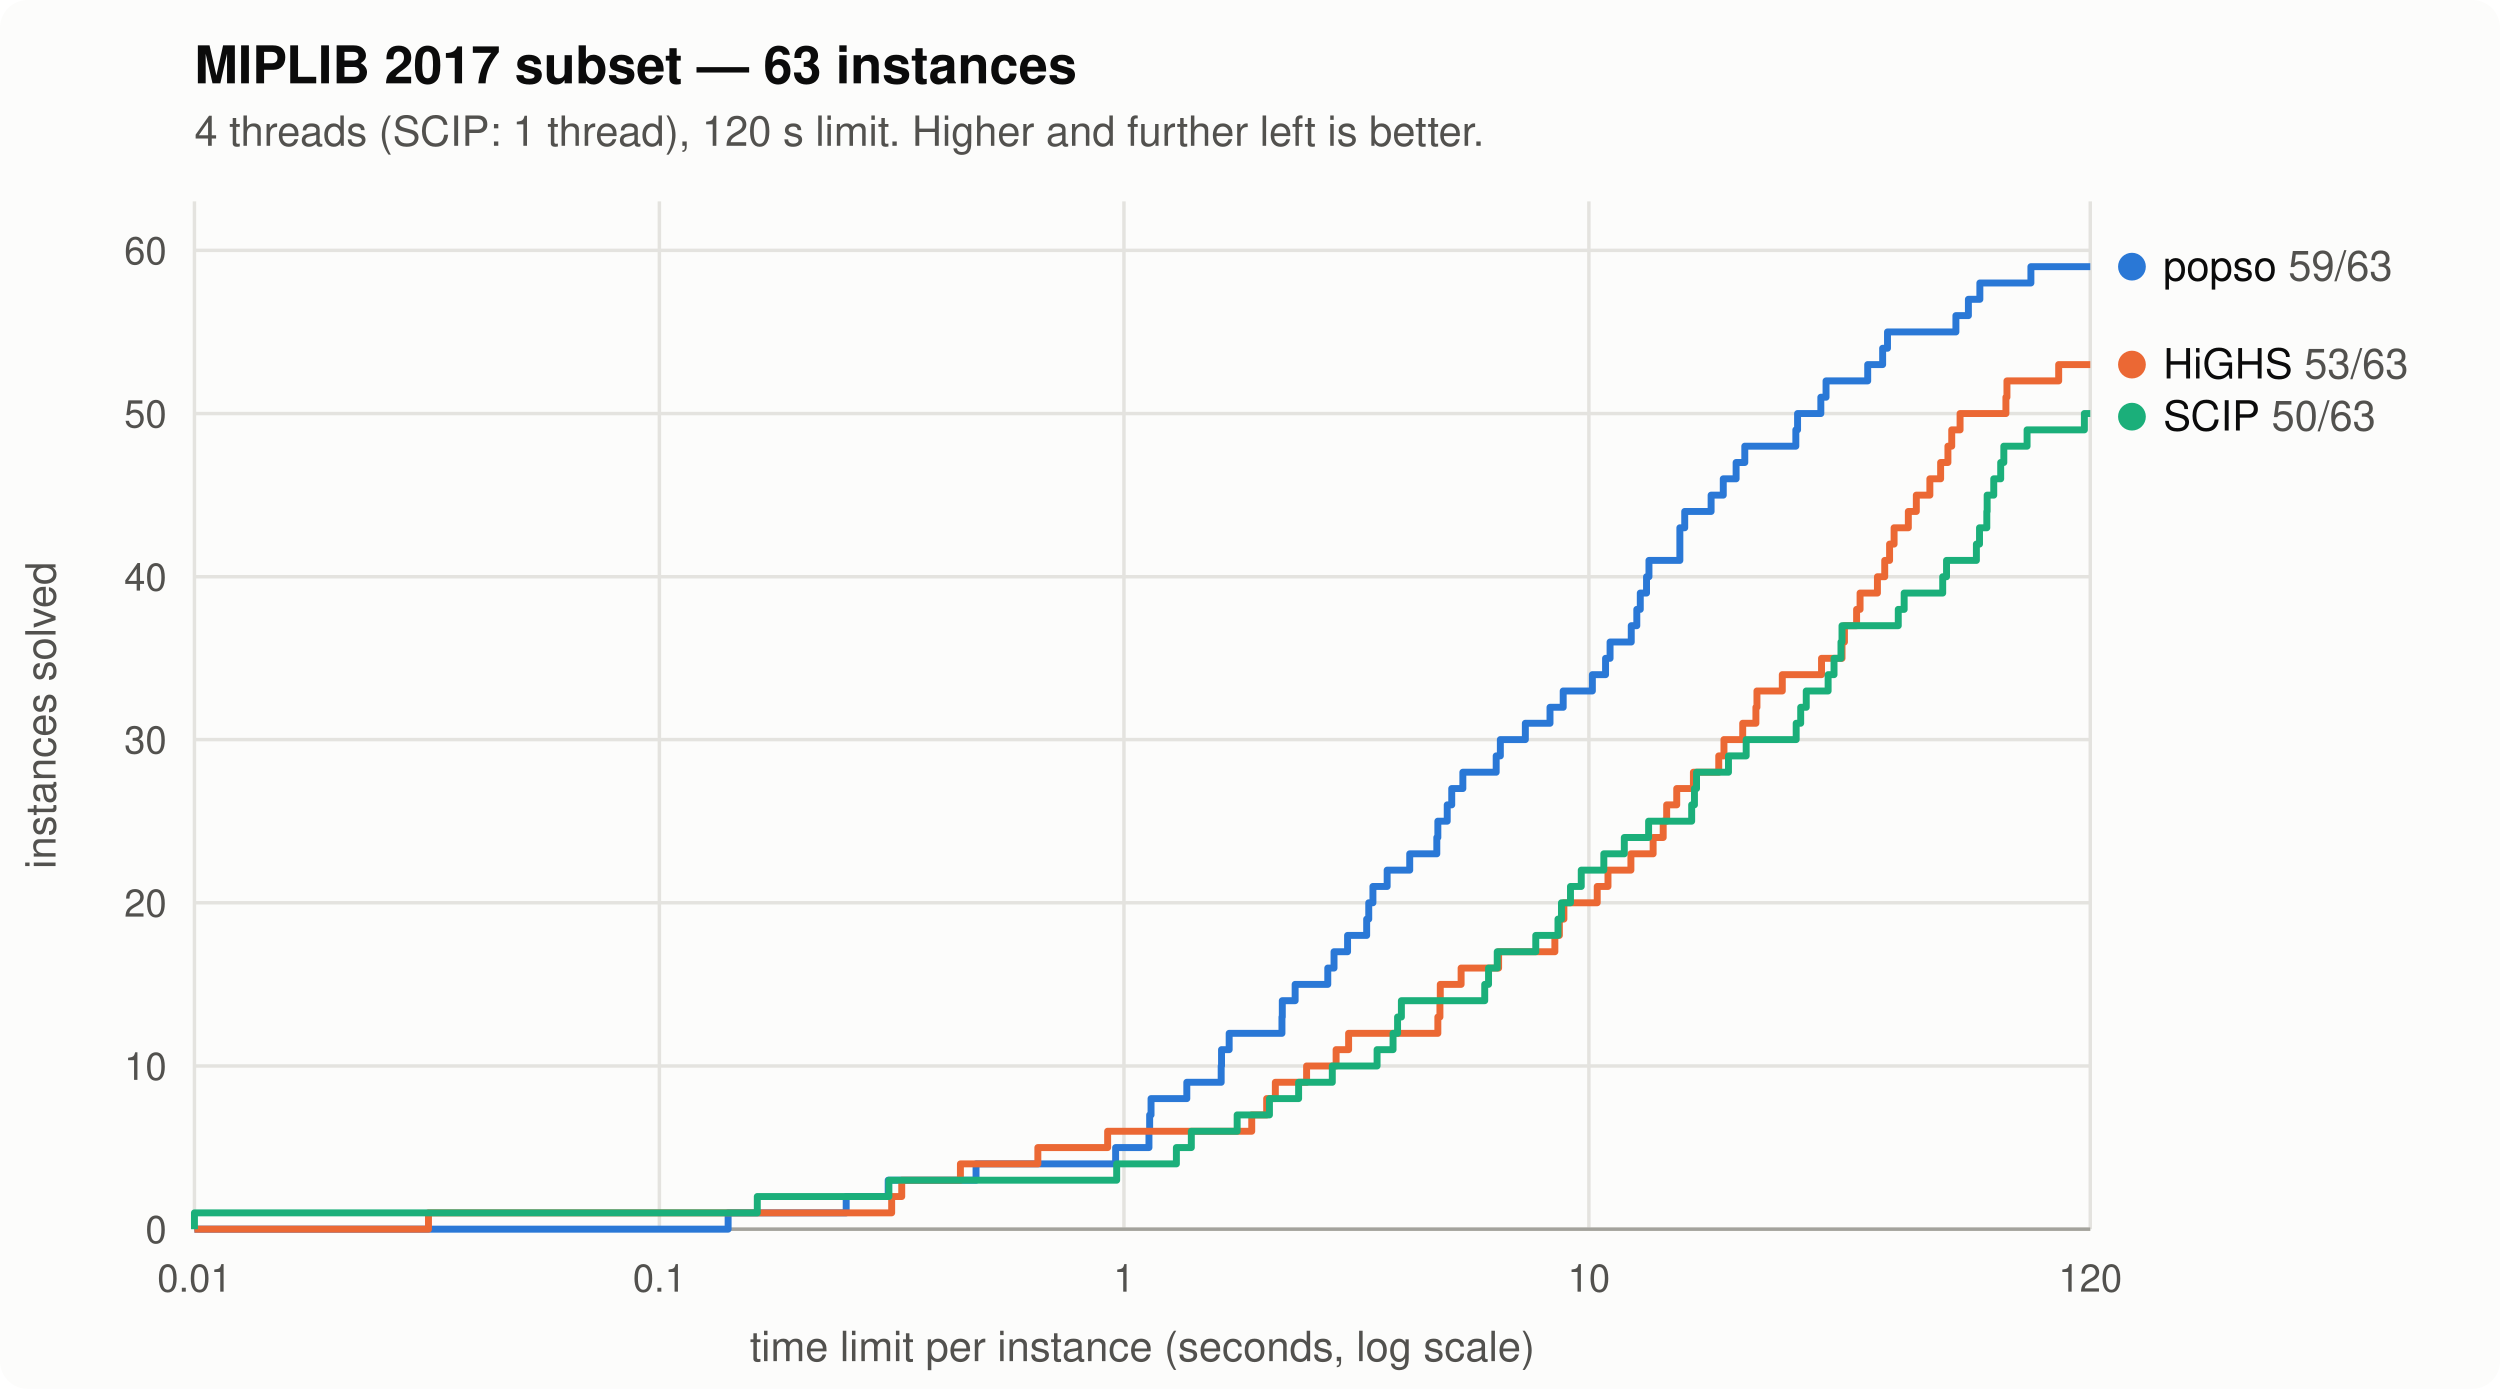
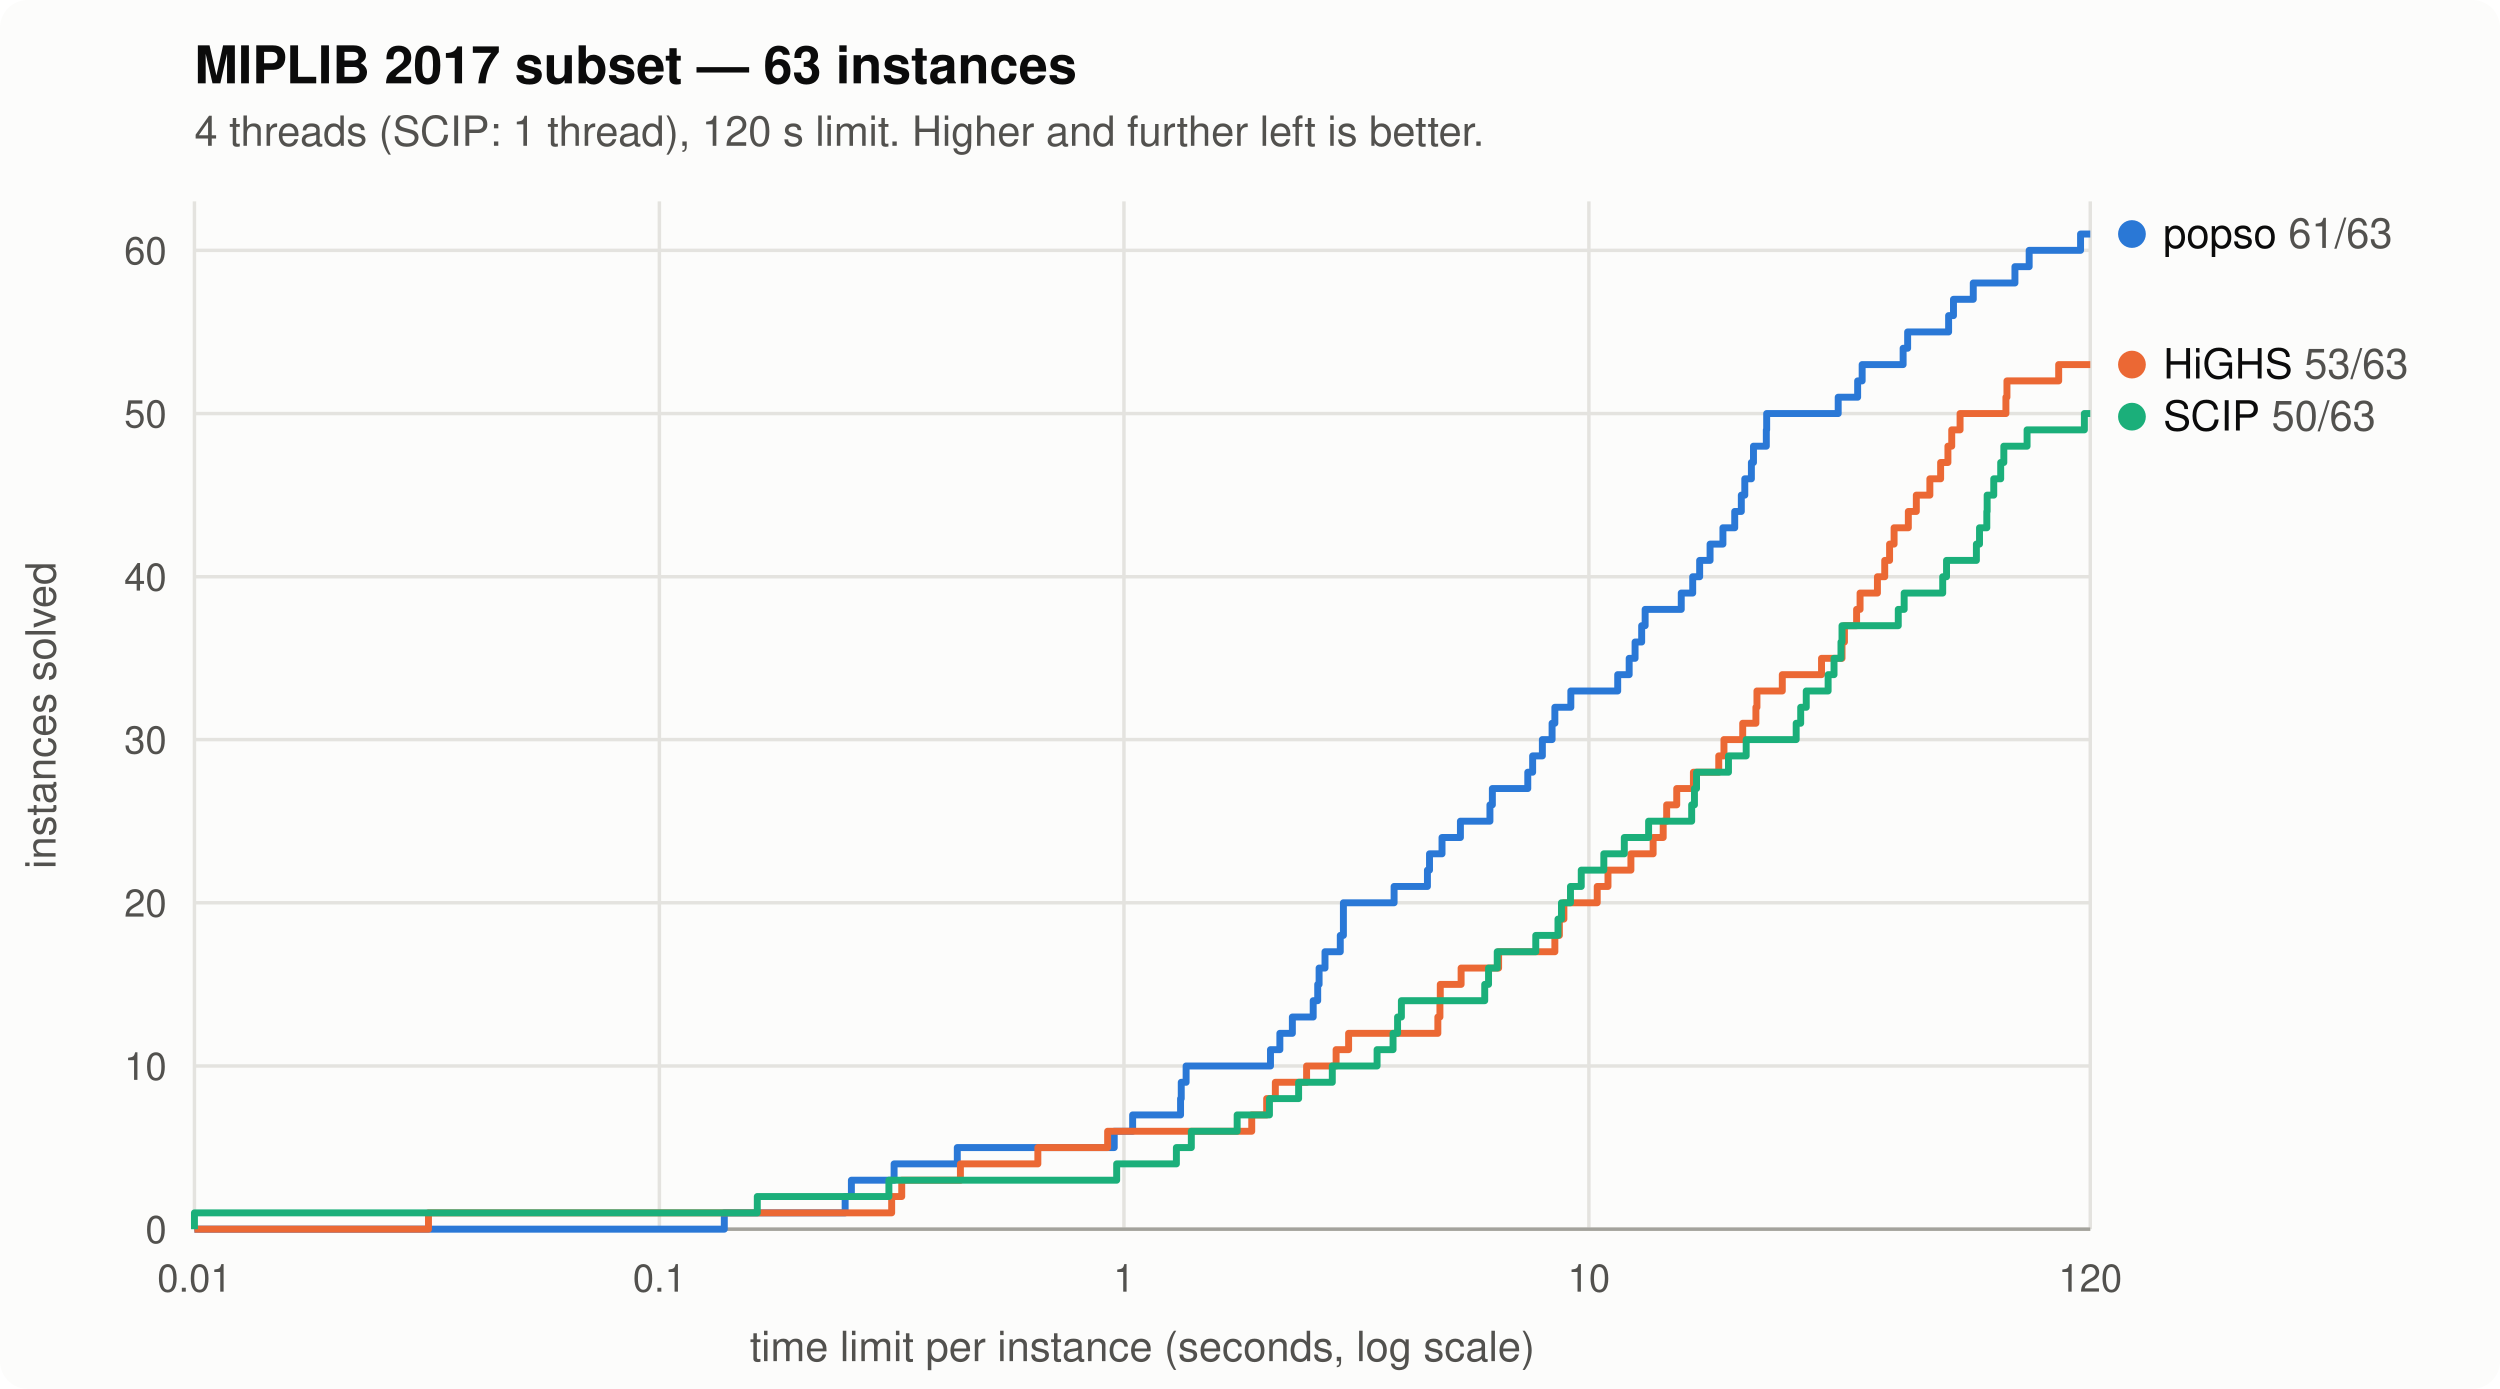
<svg xmlns="http://www.w3.org/2000/svg" viewBox="0 0 720 400" width="720" height="400" role="img" aria-label="MIPLIB 2017 subset — 63 instances: instances solved versus time">
  <style>svg{font-family:-apple-system,BlinkMacSystemFont,'Segoe UI',Helvetica,Arial,sans-serif}.bg{fill:#fcfcfb}.t1{fill:#0b0b0b}.t2{fill:#52514e}.grid{stroke:#e4e3df}.axis{stroke:#a3a29c}.s-ours{stroke:#2a78d6}.f-ours{fill:#2a78d6}.s-highs{stroke:#eb6834}.f-highs{fill:#eb6834}.s-scip{stroke:#1baf7a}.f-scip{fill:#1baf7a}@media (prefers-color-scheme: dark){.bg{fill:#1a1a19}.t1{fill:#f0efec}.t2{fill:#c3c2b7}.grid{stroke:#333331}.axis{stroke:#6b6a64}.s-ours{stroke:#3987e5}.f-ours{fill:#3987e5}.s-highs{stroke:#d95926}.f-highs{fill:#d95926}.s-scip{stroke:#199e70}.f-scip{fill:#199e70}}</style>
  <rect class="bg" width="720" height="400" rx="8" />
  <text class="t1" x="56" y="24" font-size="15" font-weight="600">MIPLIB 2017 subset — 63 instances</text>
  <text class="t2" x="56" y="42" font-size="12">4 threads (SCIP: 1 thread), 120 s limit. Higher and further left is better.</text>
  <line class="grid" x1="56" x2="602" y1="354.0" y2="354.0" stroke-width="1" />
  <text class="t2" x="48" y="358.0" font-size="11" text-anchor="end">0</text>
  <line class="grid" x1="56" x2="602" y1="307.0" y2="307.0" stroke-width="1" />
  <text class="t2" x="48" y="311.0" font-size="11" text-anchor="end">10</text>
  <line class="grid" x1="56" x2="602" y1="260.0" y2="260.0" stroke-width="1" />
  <text class="t2" x="48" y="264.0" font-size="11" text-anchor="end">20</text>
  <line class="grid" x1="56" x2="602" y1="213.0" y2="213.0" stroke-width="1" />
  <text class="t2" x="48" y="217.0" font-size="11" text-anchor="end">30</text>
  <line class="grid" x1="56" x2="602" y1="166.1" y2="166.1" stroke-width="1" />
  <text class="t2" x="48" y="170.1" font-size="11" text-anchor="end">40</text>
  <line class="grid" x1="56" x2="602" y1="119.1" y2="119.1" stroke-width="1" />
  <text class="t2" x="48" y="123.1" font-size="11" text-anchor="end">50</text>
  <line class="grid" x1="56" x2="602" y1="72.1" y2="72.1" stroke-width="1" />
  <text class="t2" x="48" y="76.1" font-size="11" text-anchor="end">60</text>
  <line class="grid" x1="56.0" x2="56.0" y1="58" y2="354" stroke-width="1" />
  <text class="t2" x="56.0" y="372" font-size="11" text-anchor="middle">0.01</text>
  <line class="grid" x1="189.9" x2="189.9" y1="58" y2="354" stroke-width="1" />
  <text class="t2" x="189.9" y="372" font-size="11" text-anchor="middle">0.1</text>
  <line class="grid" x1="323.7" x2="323.7" y1="58" y2="354" stroke-width="1" />
  <text class="t2" x="323.7" y="372" font-size="11" text-anchor="middle">1</text>
  <line class="grid" x1="457.6" x2="457.6" y1="58" y2="354" stroke-width="1" />
  <text class="t2" x="457.6" y="372" font-size="11" text-anchor="middle">10</text>
  <line class="grid" x1="602.0" x2="602.0" y1="58" y2="354" stroke-width="1" />
  <text class="t2" x="602.0" y="372" font-size="11" text-anchor="middle">120</text>
  <line class="axis" x1="56" x2="602" y1="354" y2="354" stroke-width="1" />
  <text class="t2" x="329.0" y="392" font-size="12" text-anchor="middle">time limit per instance (seconds, log scale)</text>
  <text class="t2" transform="translate(16 206.0) rotate(-90)" font-size="12" text-anchor="middle">instances solved</text>
-   <path class="s-ours" d="M56.0 354.0 L209.7 354.0 L209.7 349.3 L243.7 349.3 L243.7 344.6 L255.8 344.6 L255.8 339.9 L281.1 339.9 L281.1 335.2 L321.3 335.2 L321.3 330.5 L330.9 330.5 L330.9 325.8 L331.1 325.8 L331.1 321.1 L331.5 321.1 L331.5 316.4 L341.8 316.4 L341.8 311.7 L351.7 311.7 L351.7 307.0 L351.8 307.0 L351.8 302.3 L354.0 302.3 L354.0 297.6 L369.2 297.6 L369.2 292.9 L369.3 292.9 L369.3 288.2 L373.0 288.2 L373.0 283.5 L382.4 283.5 L382.4 278.8 L384.2 278.8 L384.2 274.1 L388.1 274.1 L388.1 269.4 L393.6 269.4 L393.6 264.7 L394.2 264.7 L394.2 260.0 L395.4 260.0 L395.4 255.3 L399.5 255.3 L399.5 250.6 L406.0 250.6 L406.0 245.9 L413.8 245.9 L413.8 241.2 L414.1 241.2 L414.1 236.5 L416.8 236.5 L416.8 231.8 L418.1 231.8 L418.1 227.1 L421.3 227.1 L421.3 222.4 L430.9 222.4 L430.9 217.7 L432.1 217.7 L432.1 213.0 L439.3 213.0 L439.3 208.3 L446.4 208.3 L446.4 203.7 L450.2 203.7 L450.2 199.0 L458.6 199.0 L458.6 194.3 L462.4 194.3 L462.4 189.6 L463.7 189.6 L463.7 184.9 L469.8 184.9 L469.8 180.2 L471.4 180.2 L471.4 175.5 L472.4 175.5 L472.4 170.8 L474.2 170.8 L474.2 166.1 L474.9 166.1 L474.9 161.4 L483.8 161.4 L483.8 156.7 L483.8 156.7 L483.8 152.0 L485.2 152.0 L485.2 147.3 L492.8 147.3 L492.8 142.6 L496.3 142.6 L496.3 137.9 L500.0 137.9 L500.0 133.2 L502.5 133.2 L502.5 128.5 L517.2 128.5 L517.2 123.8 L517.7 123.8 L517.7 119.1 L524.4 119.1 L524.4 114.4 L525.9 114.4 L525.9 109.7 L537.9 109.7 L537.9 105.0 L542.2 105.0 L542.2 100.3 L543.6 100.3 L543.6 95.6 L563.3 95.6 L563.3 90.9 L566.9 90.9 L566.9 86.2 L570.2 86.2 L570.2 81.5 L584.9 81.5 L584.9 76.8 L602.0 76.8" fill="none" stroke-width="2" stroke-linejoin="round" />
+   <path class="s-ours" d="M56.0 354.0 L208.6 354.0 L208.6 349.3 L243.4 349.3 L243.4 344.6 L245.2 344.6 L245.2 339.9 L257.5 339.9 L257.5 335.2 L275.7 335.2 L275.7 330.5 L320.9 330.5 L320.9 325.8 L326.2 325.8 L326.2 321.1 L340.0 321.1 L340.0 316.4 L340.2 316.4 L340.2 311.7 L341.6 311.7 L341.6 307.0 L365.9 307.0 L365.9 302.3 L368.6 302.3 L368.6 297.6 L372.2 297.6 L372.2 292.9 L378.2 292.9 L378.2 288.2 L379.5 288.2 L379.5 283.5 L379.9 283.5 L379.9 278.8 L381.6 278.8 L381.6 274.1 L386.0 274.1 L386.0 269.4 L386.9 269.4 L386.9 264.7 L386.9 264.7 L386.9 260.0 L401.5 260.0 L401.5 255.3 L411.1 255.3 L411.1 250.6 L411.7 250.6 L411.7 245.9 L415.3 245.9 L415.3 241.2 L420.6 241.2 L420.6 236.5 L429.1 236.5 L429.1 231.8 L429.8 231.8 L429.8 227.1 L440.0 227.1 L440.0 222.4 L441.4 222.4 L441.4 217.7 L444.2 217.7 L444.2 213.0 L447.0 213.0 L447.0 208.3 L447.8 208.3 L447.8 203.7 L452.4 203.7 L452.4 199.0 L465.9 199.0 L465.9 194.3 L469.2 194.3 L469.2 189.6 L470.9 189.6 L470.9 184.9 L472.8 184.9 L472.8 180.2 L473.8 180.2 L473.8 175.5 L484.2 175.5 L484.2 170.8 L487.5 170.8 L487.5 166.1 L489.5 166.1 L489.5 161.4 L492.5 161.4 L492.5 156.7 L496.2 156.7 L496.2 152.0 L499.6 152.0 L499.6 147.3 L501.5 147.3 L501.5 142.6 L502.5 142.6 L502.5 137.9 L504.4 137.9 L504.4 133.2 L505.0 133.2 L505.0 128.5 L508.7 128.5 L508.7 123.8 L508.8 123.8 L508.8 119.1 L529.4 119.1 L529.4 114.4 L535.0 114.4 L535.0 109.7 L536.3 109.7 L536.3 105.0 L548.1 105.0 L548.1 100.3 L549.4 100.3 L549.4 95.6 L561.2 95.6 L561.2 90.9 L562.6 90.9 L562.6 86.2 L568.3 86.2 L568.3 81.5 L580.3 81.5 L580.3 76.8 L584.4 76.8 L584.4 72.1 L599.2 72.1 L599.2 67.4 L602.0 67.4" fill="none" stroke-width="2" stroke-linejoin="round" />
  <path class="s-highs" d="M56.0 354.0 L123.4 354.0 L123.4 349.3 L256.8 349.3 L256.8 344.6 L259.7 344.6 L259.7 339.9 L276.6 339.9 L276.6 335.2 L298.9 335.2 L298.9 330.5 L319.0 330.5 L319.0 325.8 L360.5 325.8 L360.5 321.1 L364.8 321.1 L364.8 316.4 L367.3 316.4 L367.3 311.7 L376.3 311.7 L376.3 307.0 L384.8 307.0 L384.8 302.3 L388.4 302.3 L388.4 297.6 L414.1 297.6 L414.1 292.9 L414.7 292.9 L414.7 288.2 L414.8 288.2 L414.8 283.5 L420.8 283.5 L420.8 278.8 L431.6 278.8 L431.6 274.1 L447.8 274.1 L447.8 269.4 L449.1 269.4 L449.1 264.7 L450.4 264.7 L450.4 260.0 L460.0 260.0 L460.0 255.3 L463.1 255.3 L463.1 250.6 L469.7 250.6 L469.7 245.9 L476.1 245.9 L476.1 241.2 L479.0 241.2 L479.0 236.5 L480.0 236.5 L480.0 231.8 L482.9 231.8 L482.9 227.1 L487.7 227.1 L487.7 222.4 L495.0 222.4 L495.0 217.7 L496.5 217.7 L496.5 213.0 L501.9 213.0 L501.9 208.3 L505.7 208.3 L505.7 203.7 L506.0 203.7 L506.0 199.0 L513.3 199.0 L513.3 194.3 L524.6 194.3 L524.6 189.6 L530.5 189.6 L530.5 184.9 L531.2 184.9 L531.2 180.2 L534.7 180.2 L534.7 175.5 L535.7 175.5 L535.7 170.8 L540.7 170.8 L540.7 166.1 L542.8 166.1 L542.8 161.4 L544.2 161.4 L544.2 156.7 L545.5 156.7 L545.5 152.0 L549.6 152.0 L549.6 147.3 L551.9 147.3 L551.9 142.6 L555.8 142.6 L555.8 137.9 L558.9 137.9 L558.9 133.2 L561.0 133.2 L561.0 128.5 L562.1 128.5 L562.1 123.8 L564.5 123.8 L564.5 119.1 L577.7 119.1 L577.7 114.4 L578.0 114.4 L578.0 109.7 L592.9 109.7 L592.9 105.0 L602.0 105.0" fill="none" stroke-width="2" stroke-linejoin="round" />
  <path class="s-scip" d="M56.0 354.0 L56.0 354.0 L56.0 349.3 L218.1 349.3 L218.1 344.6 L256.0 344.6 L256.0 339.9 L321.6 339.9 L321.6 335.2 L338.8 335.2 L338.8 330.5 L343.1 330.5 L343.1 325.8 L356.3 325.8 L356.3 321.1 L365.6 321.1 L365.6 316.4 L374.0 316.4 L374.0 311.7 L383.7 311.7 L383.7 307.0 L396.6 307.0 L396.6 302.3 L401.2 302.3 L401.2 297.6 L402.5 297.6 L402.5 292.9 L403.6 292.9 L403.6 288.2 L427.6 288.2 L427.6 283.5 L428.7 283.5 L428.7 278.8 L431.2 278.8 L431.2 274.1 L442.3 274.1 L442.3 269.4 L448.7 269.4 L448.7 264.7 L449.7 264.7 L449.7 260.0 L452.3 260.0 L452.3 255.3 L455.4 255.3 L455.4 250.6 L461.9 250.6 L461.9 245.9 L467.8 245.9 L467.8 241.2 L474.8 241.2 L474.8 236.5 L487.2 236.5 L487.2 231.8 L488.0 231.8 L488.0 227.1 L488.6 227.1 L488.6 222.4 L497.8 222.4 L497.8 217.7 L502.9 217.7 L502.9 213.0 L517.3 213.0 L517.3 208.3 L518.6 208.3 L518.6 203.7 L520.2 203.7 L520.2 199.0 L526.5 199.0 L526.5 194.3 L528.2 194.3 L528.2 189.6 L530.2 189.6 L530.2 184.9 L530.5 184.9 L530.5 180.2 L546.7 180.2 L546.7 175.5 L548.4 175.5 L548.4 170.8 L559.5 170.8 L559.5 166.1 L560.6 166.1 L560.6 161.4 L569.2 161.4 L569.2 156.7 L570.1 156.7 L570.1 152.0 L572.2 152.0 L572.2 147.3 L572.3 147.3 L572.3 142.6 L574.2 142.6 L574.2 137.9 L576.2 137.9 L576.2 133.2 L577.1 133.2 L577.1 128.5 L583.8 128.5 L583.8 123.8 L600.3 123.8 L600.3 119.1 L602.0 119.1" fill="none" stroke-width="2" stroke-linejoin="round" />
-   <circle class="f-ours" cx="614.0" cy="76.8" r="4" />
-   <text class="t1" x="623.0" y="80.8" font-size="12">popso <tspan class="t2">59/63</tspan>
+   <circle class="f-ours" cx="614.0" cy="67.4" r="4" />
+   <text class="t1" x="623.0" y="71.4" font-size="12">popso <tspan class="t2">61/63</tspan>
  </text>
  <circle class="f-highs" cx="614.0" cy="105.0" r="4" />
  <text class="t1" x="623.0" y="109.0" font-size="12">HiGHS <tspan class="t2">53/63</tspan>
  </text>
  <circle class="f-scip" cx="614.0" cy="120.0" r="4" />
  <text class="t1" x="623.0" y="124.0" font-size="12">SCIP <tspan class="t2">50/63</tspan>
  </text>
</svg>
